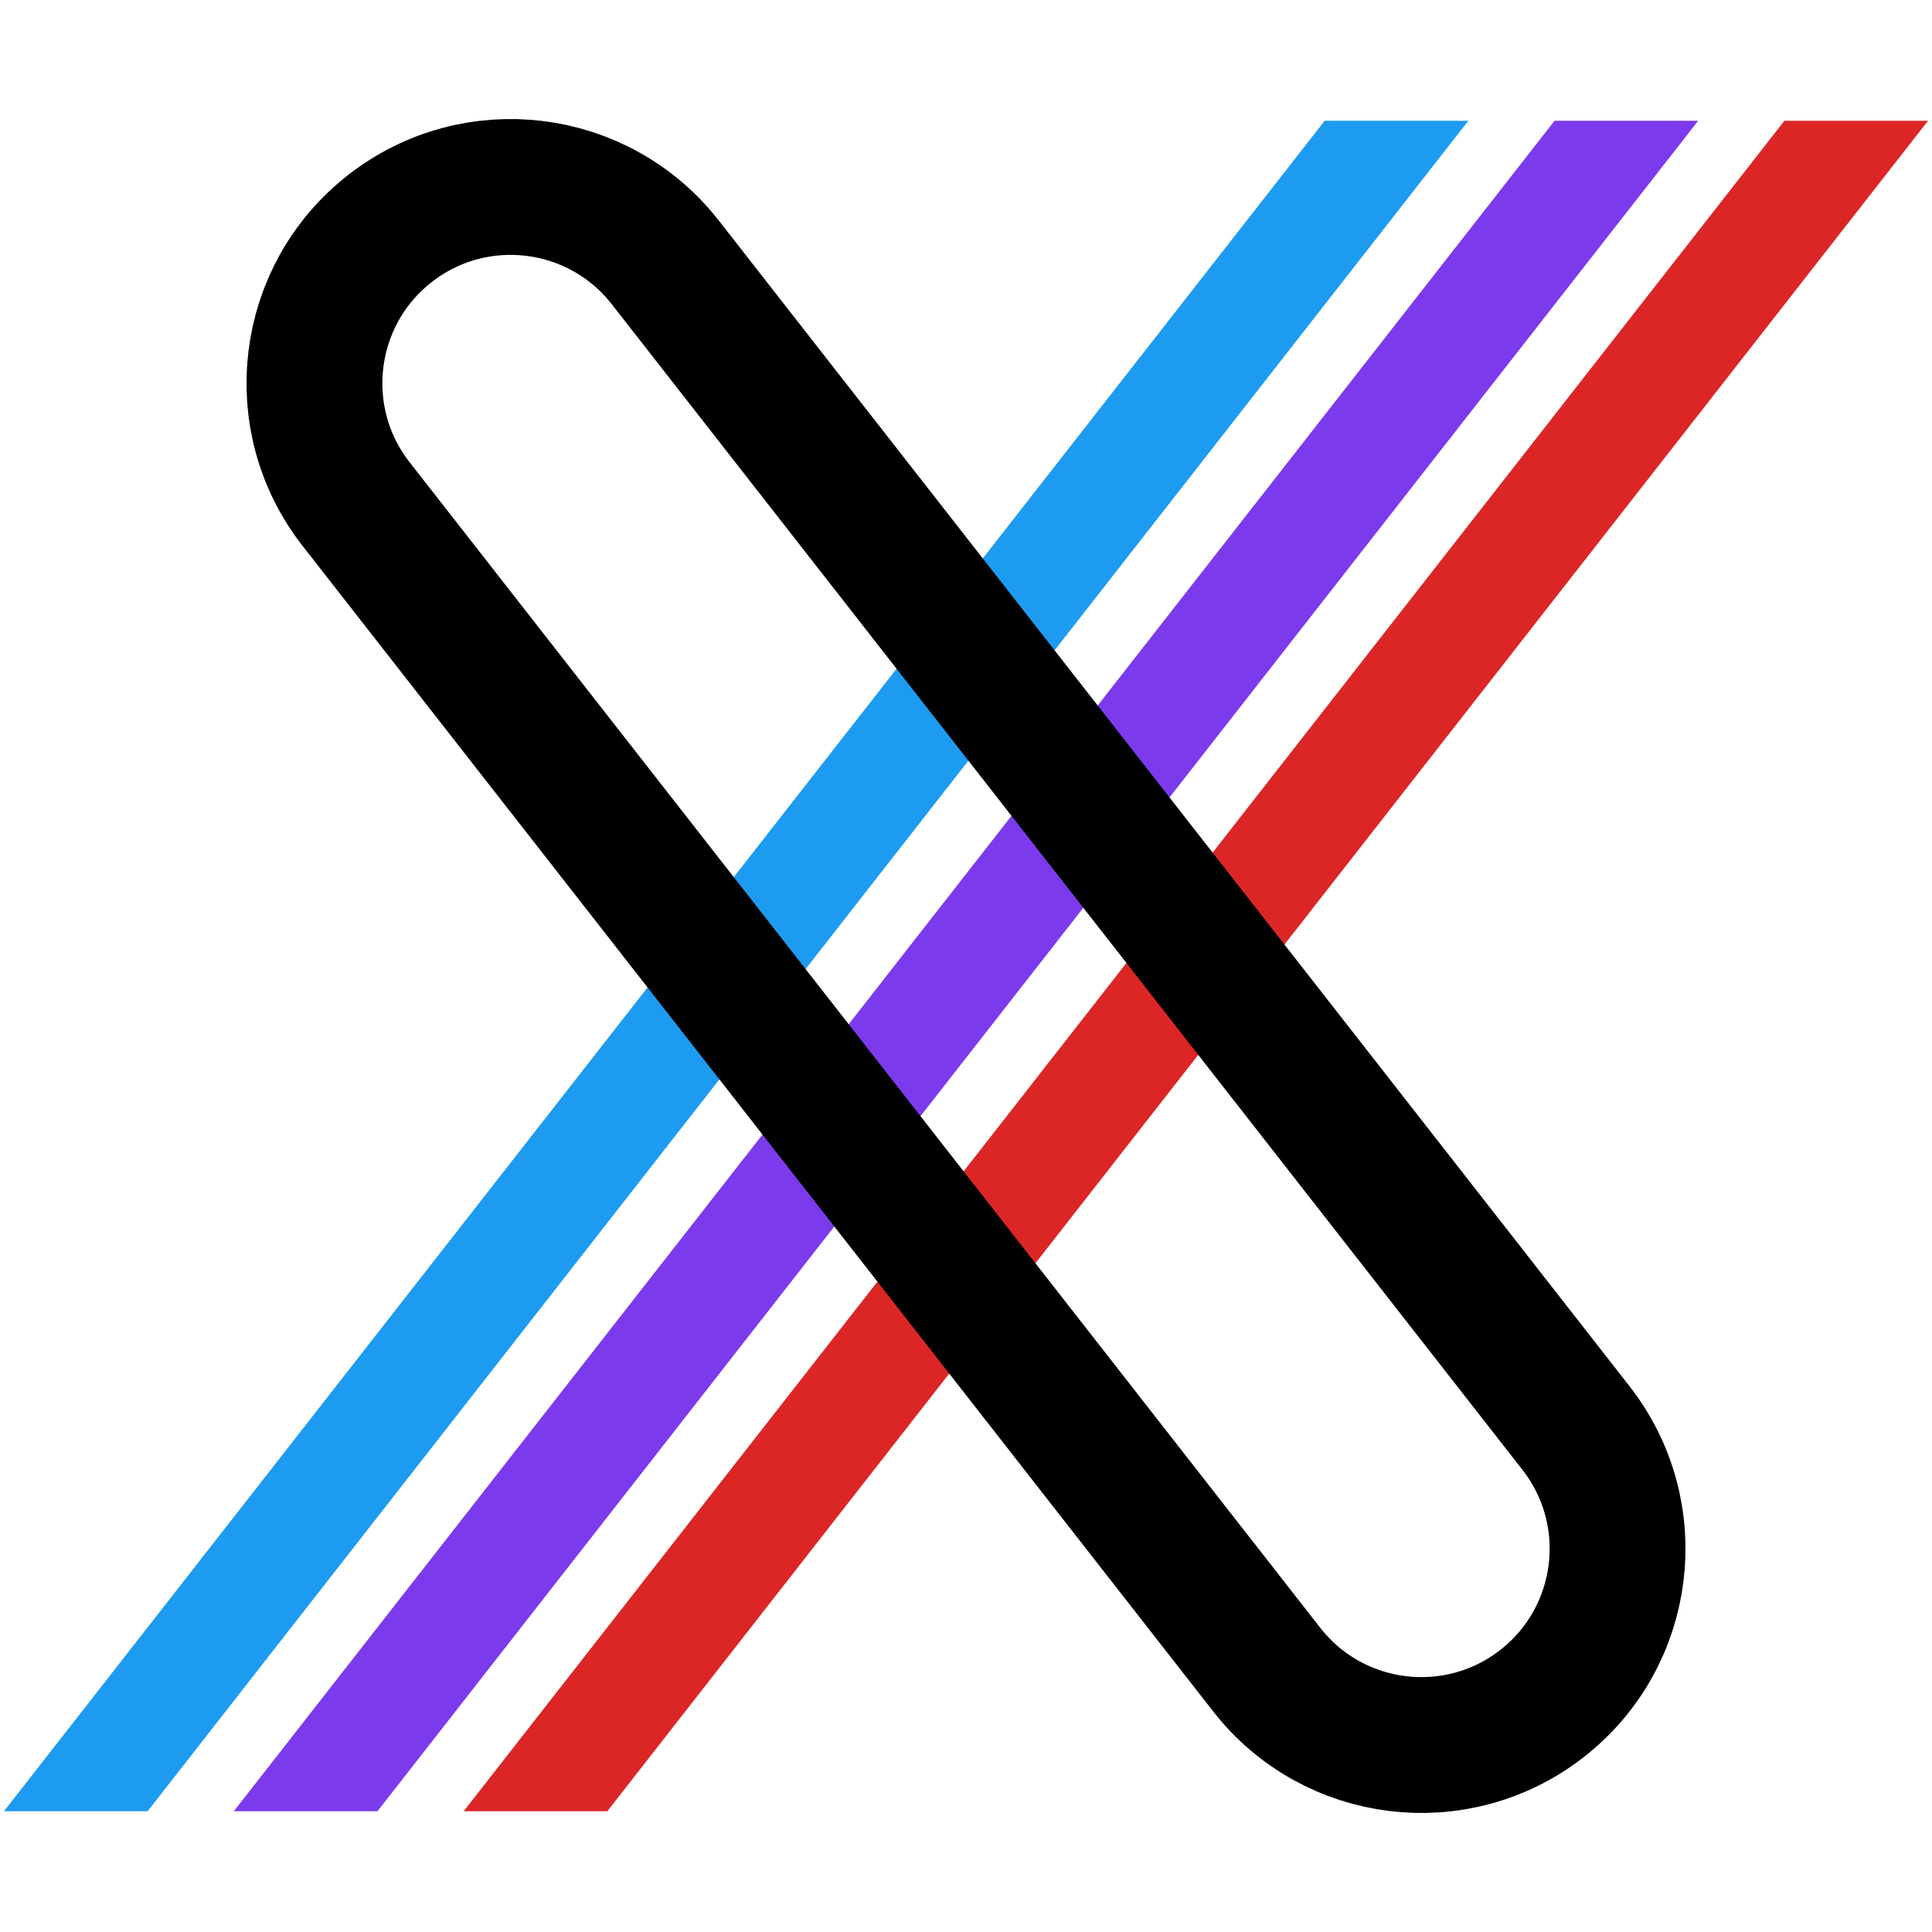
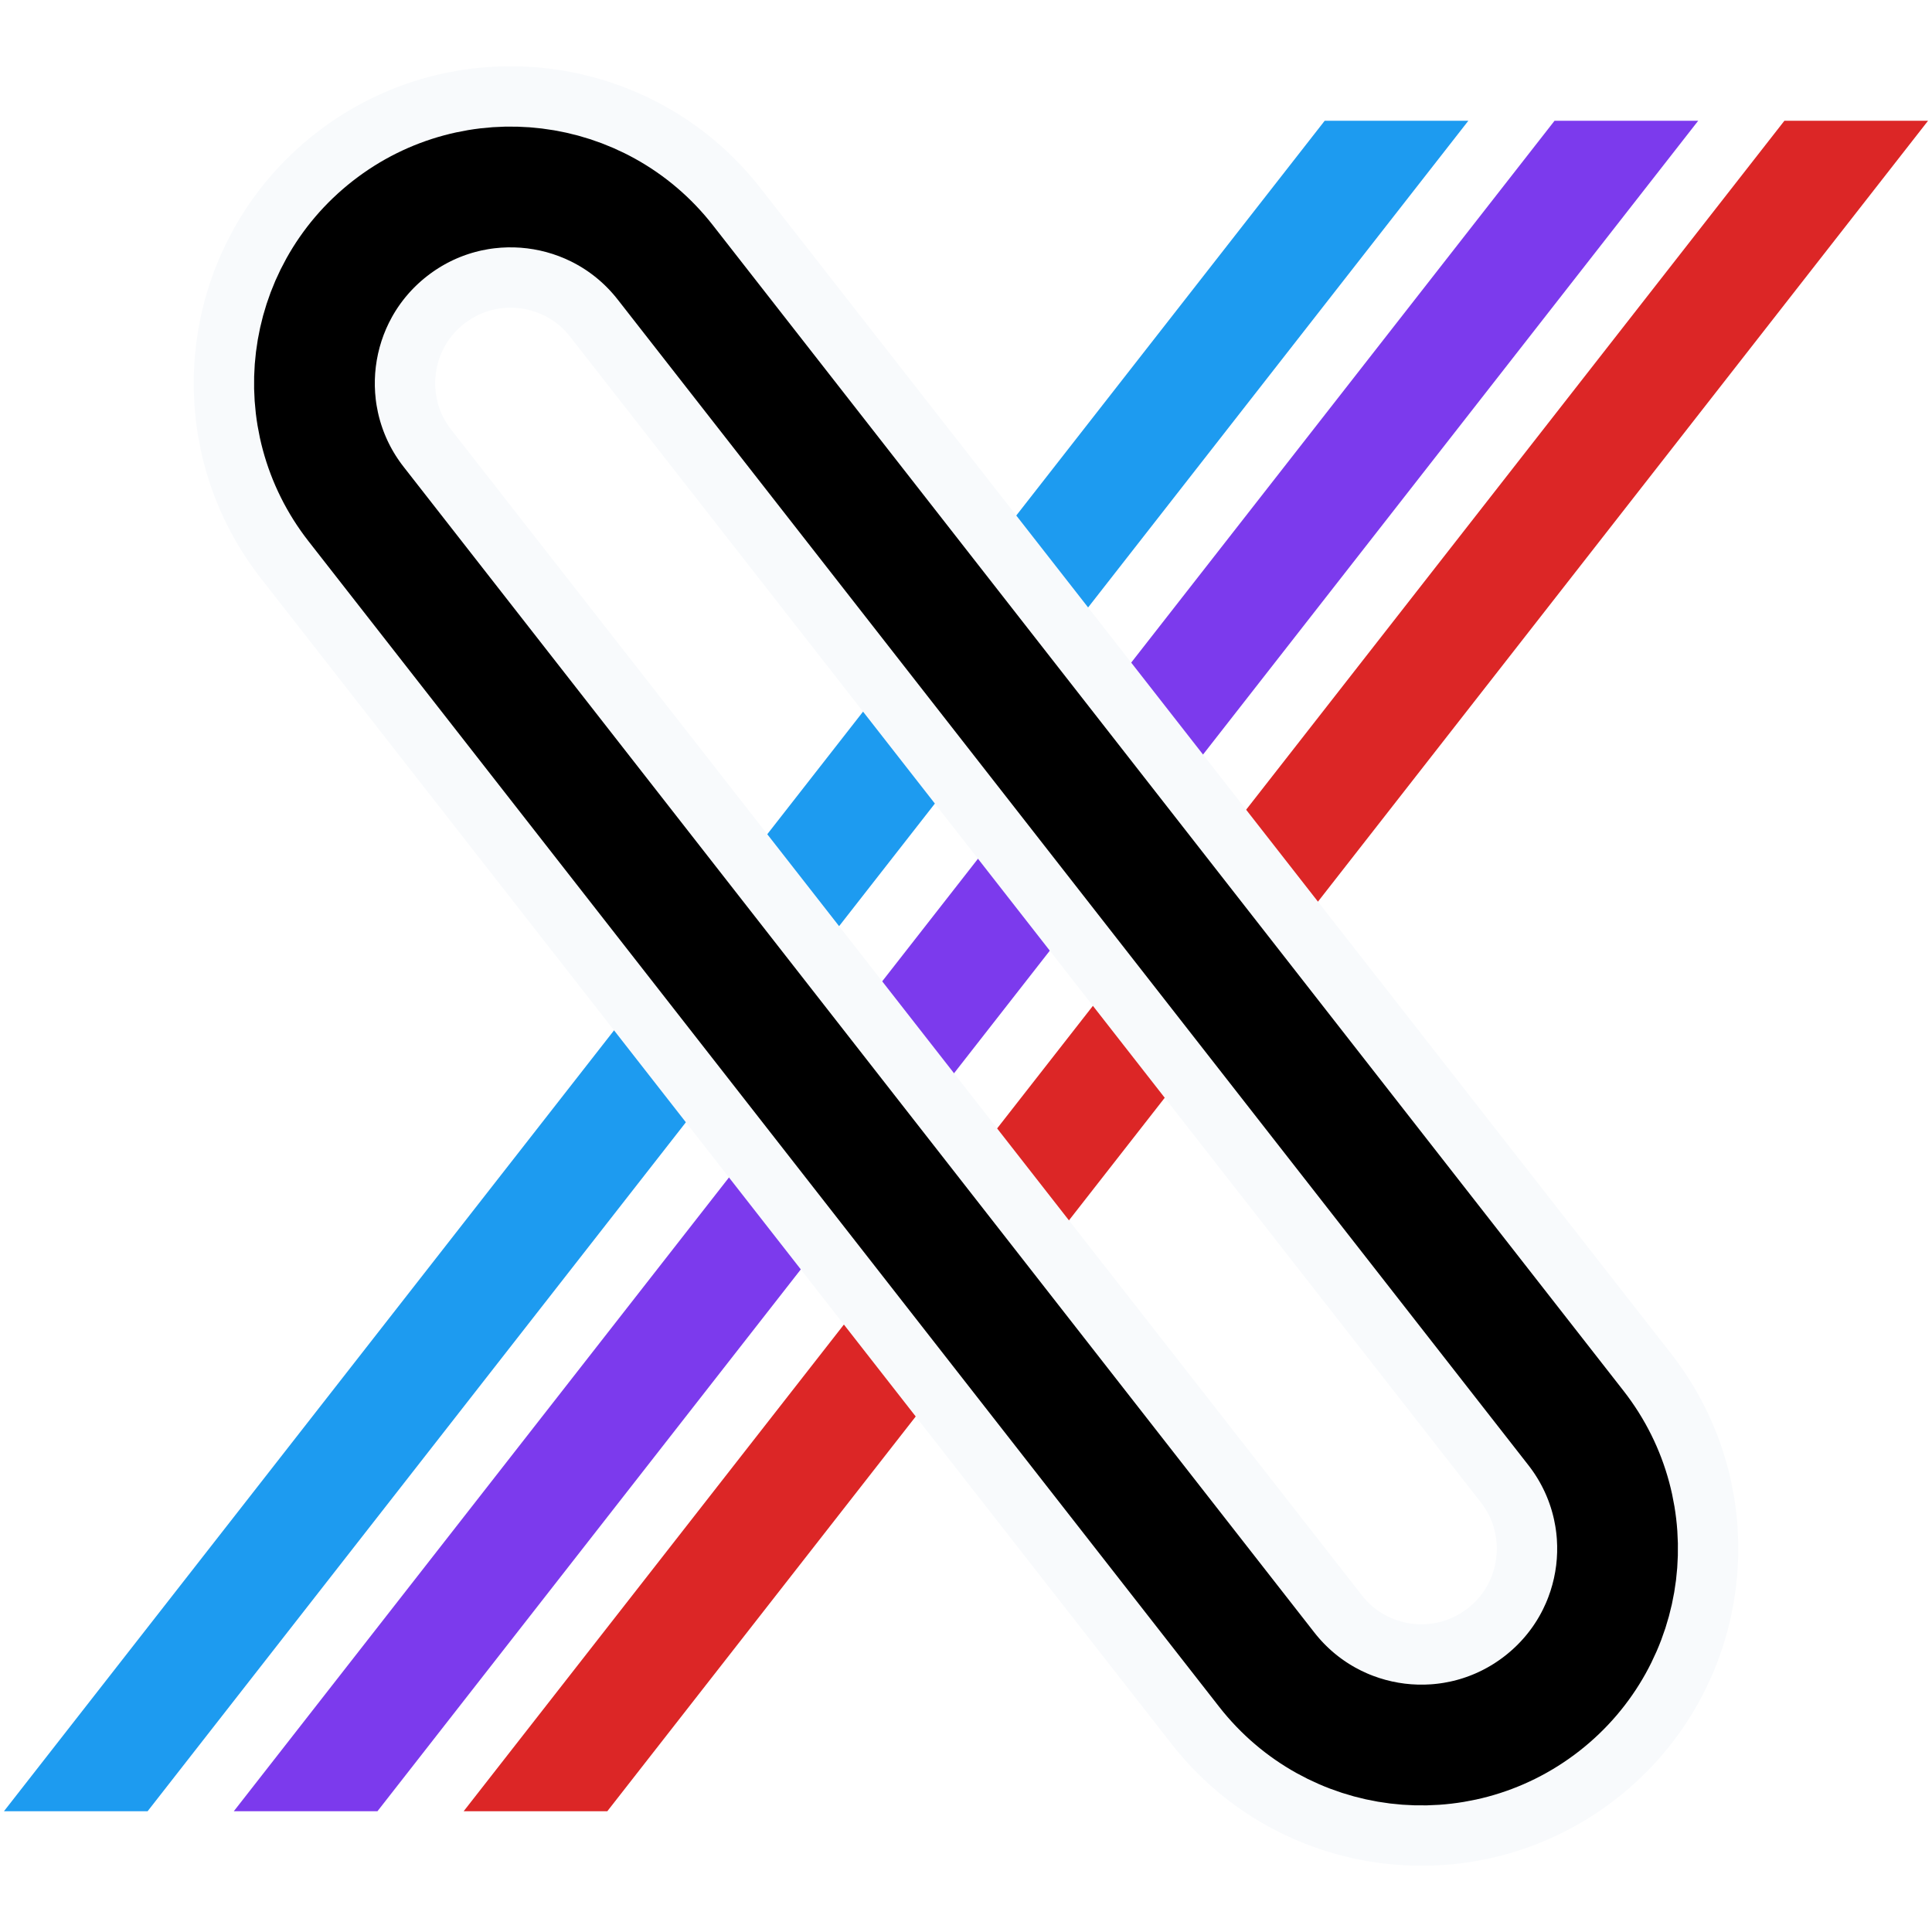
<svg xmlns="http://www.w3.org/2000/svg" viewBox="0 0 128 128">
  <defs>
    <clipPath id="xc-band">
      <rect x="0" y="8" width="128" height="112" />
    </clipPath>
  </defs>
  <g clip-path="url(#xc-band)">
    <g transform="rotate(38 64 64)" stroke-width="7.5" fill="none" stroke-linecap="butt">
      <line x1="52" y1="-50" x2="52" y2="178" stroke="#1d9bf0" />
      <line x1="64" y1="-50" x2="64" y2="178" stroke="#7C3AED" />
      <line x1="76" y1="-50" x2="76" y2="178" stroke="#dc2626" />
    </g>
  </g>
-   <rect x="2" y="51" width="124" height="26" rx="13" fill="none" stroke="#000000" stroke-width="9" transform="rotate(52 64 64)" />
+   <g fill="none" transform="rotate(52 64 64)">
+     <rect x="2" y="51" width="124" height="26" rx="13" stroke="#F8FAFC" stroke-width="16" />
+     <rect x="2" y="51" width="124" height="26" rx="13" stroke="#000000" stroke-width="8" />
+   </g>
</svg>
